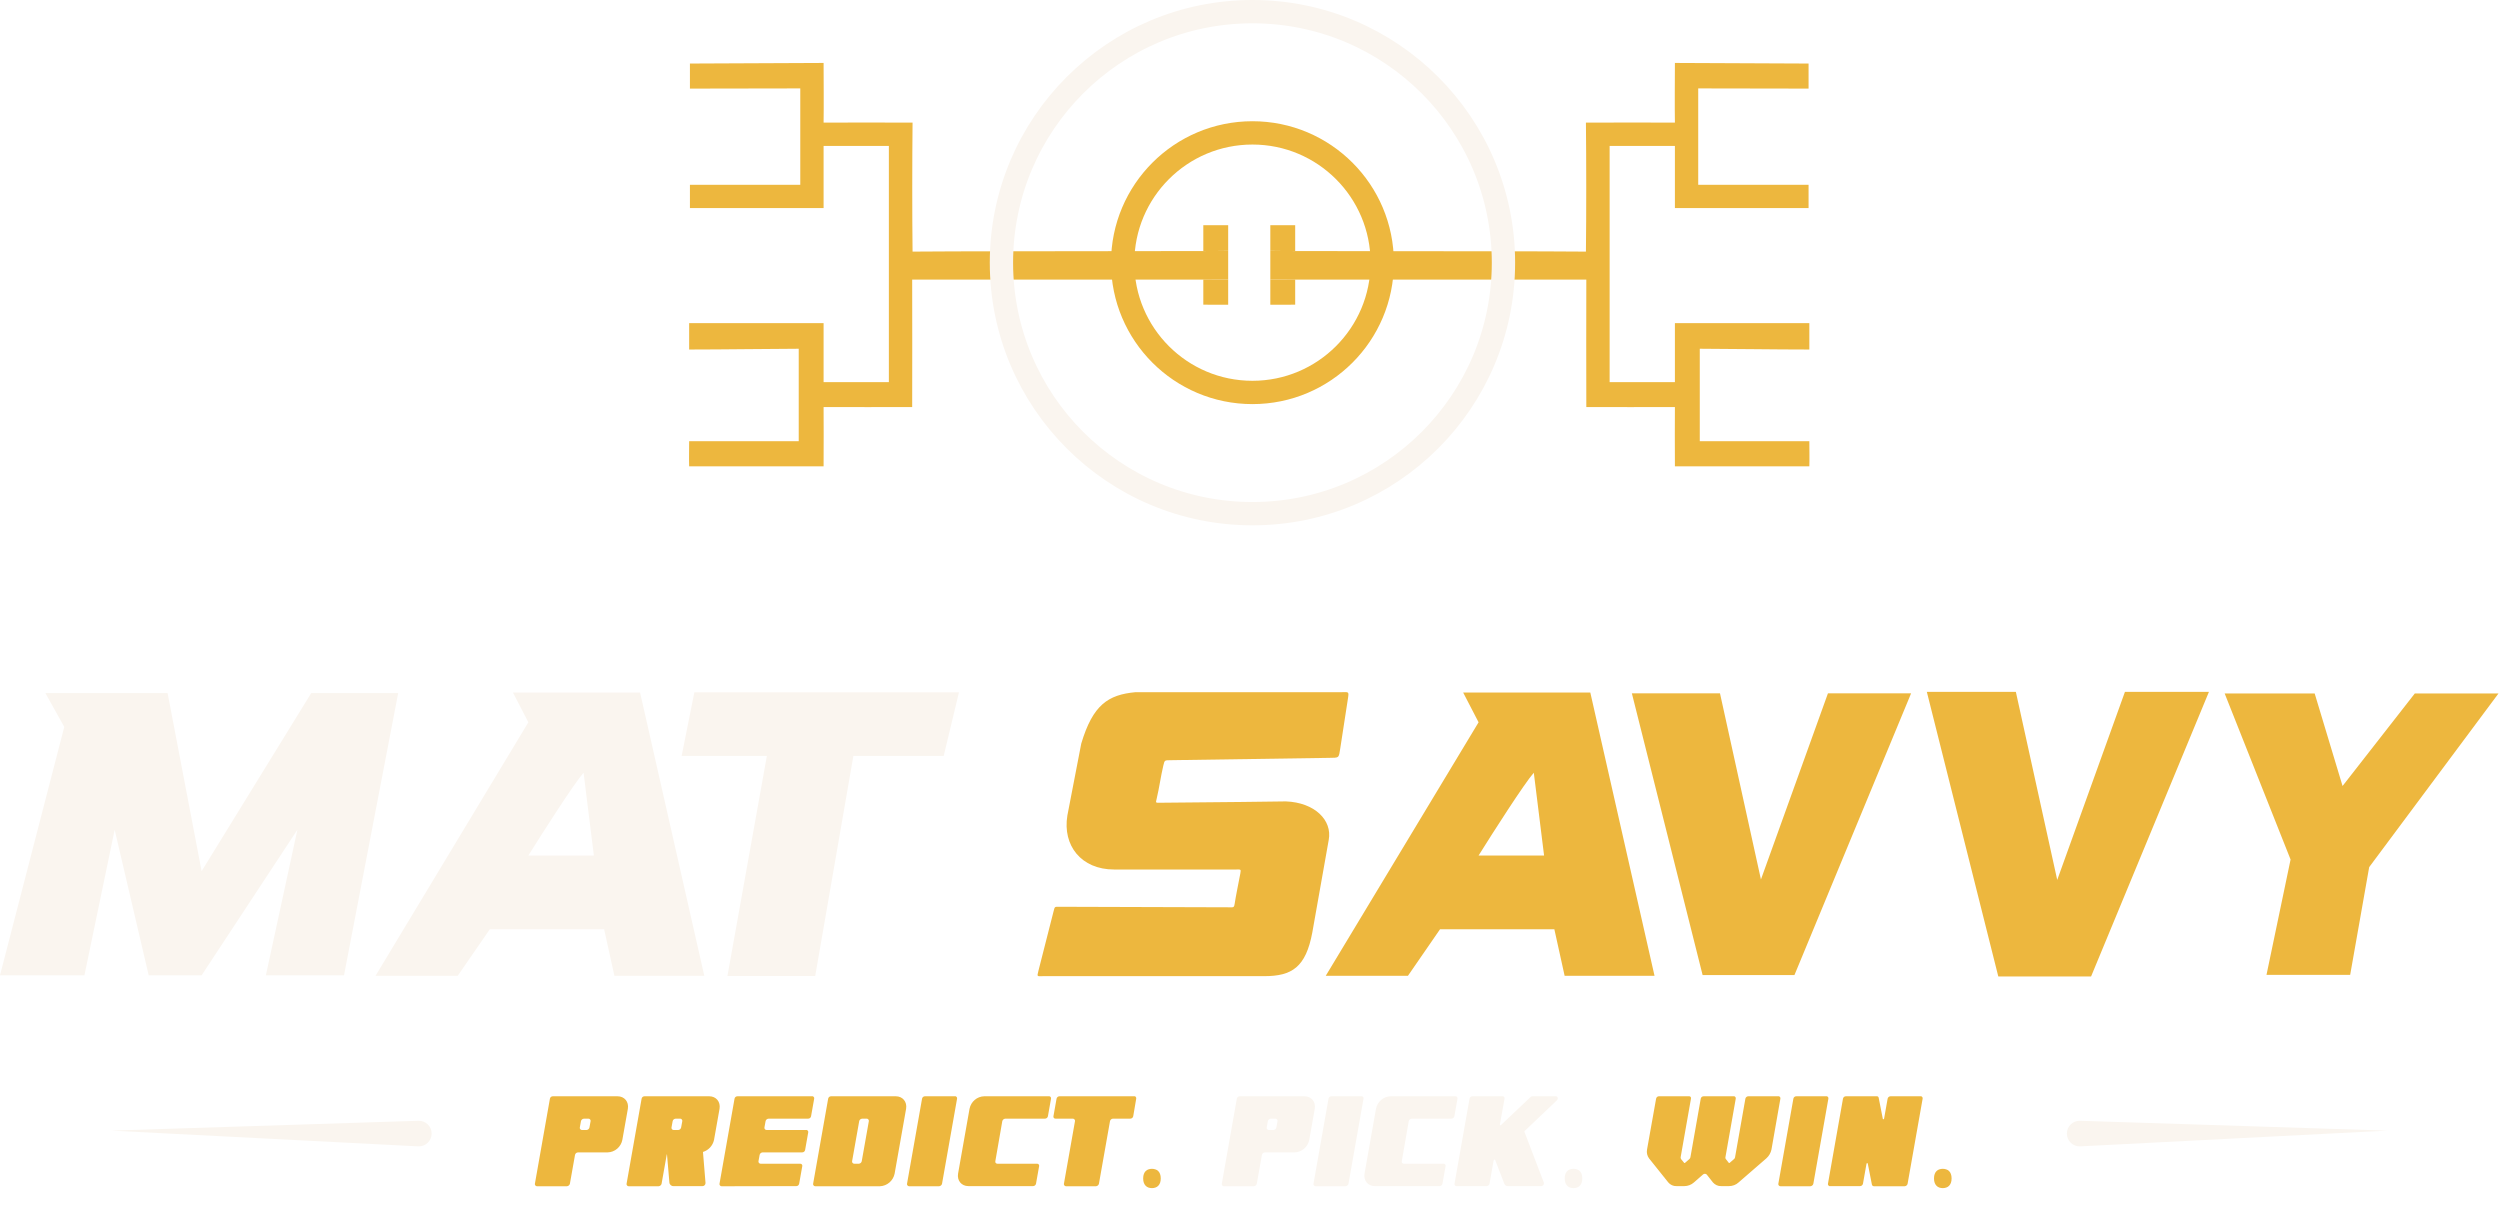
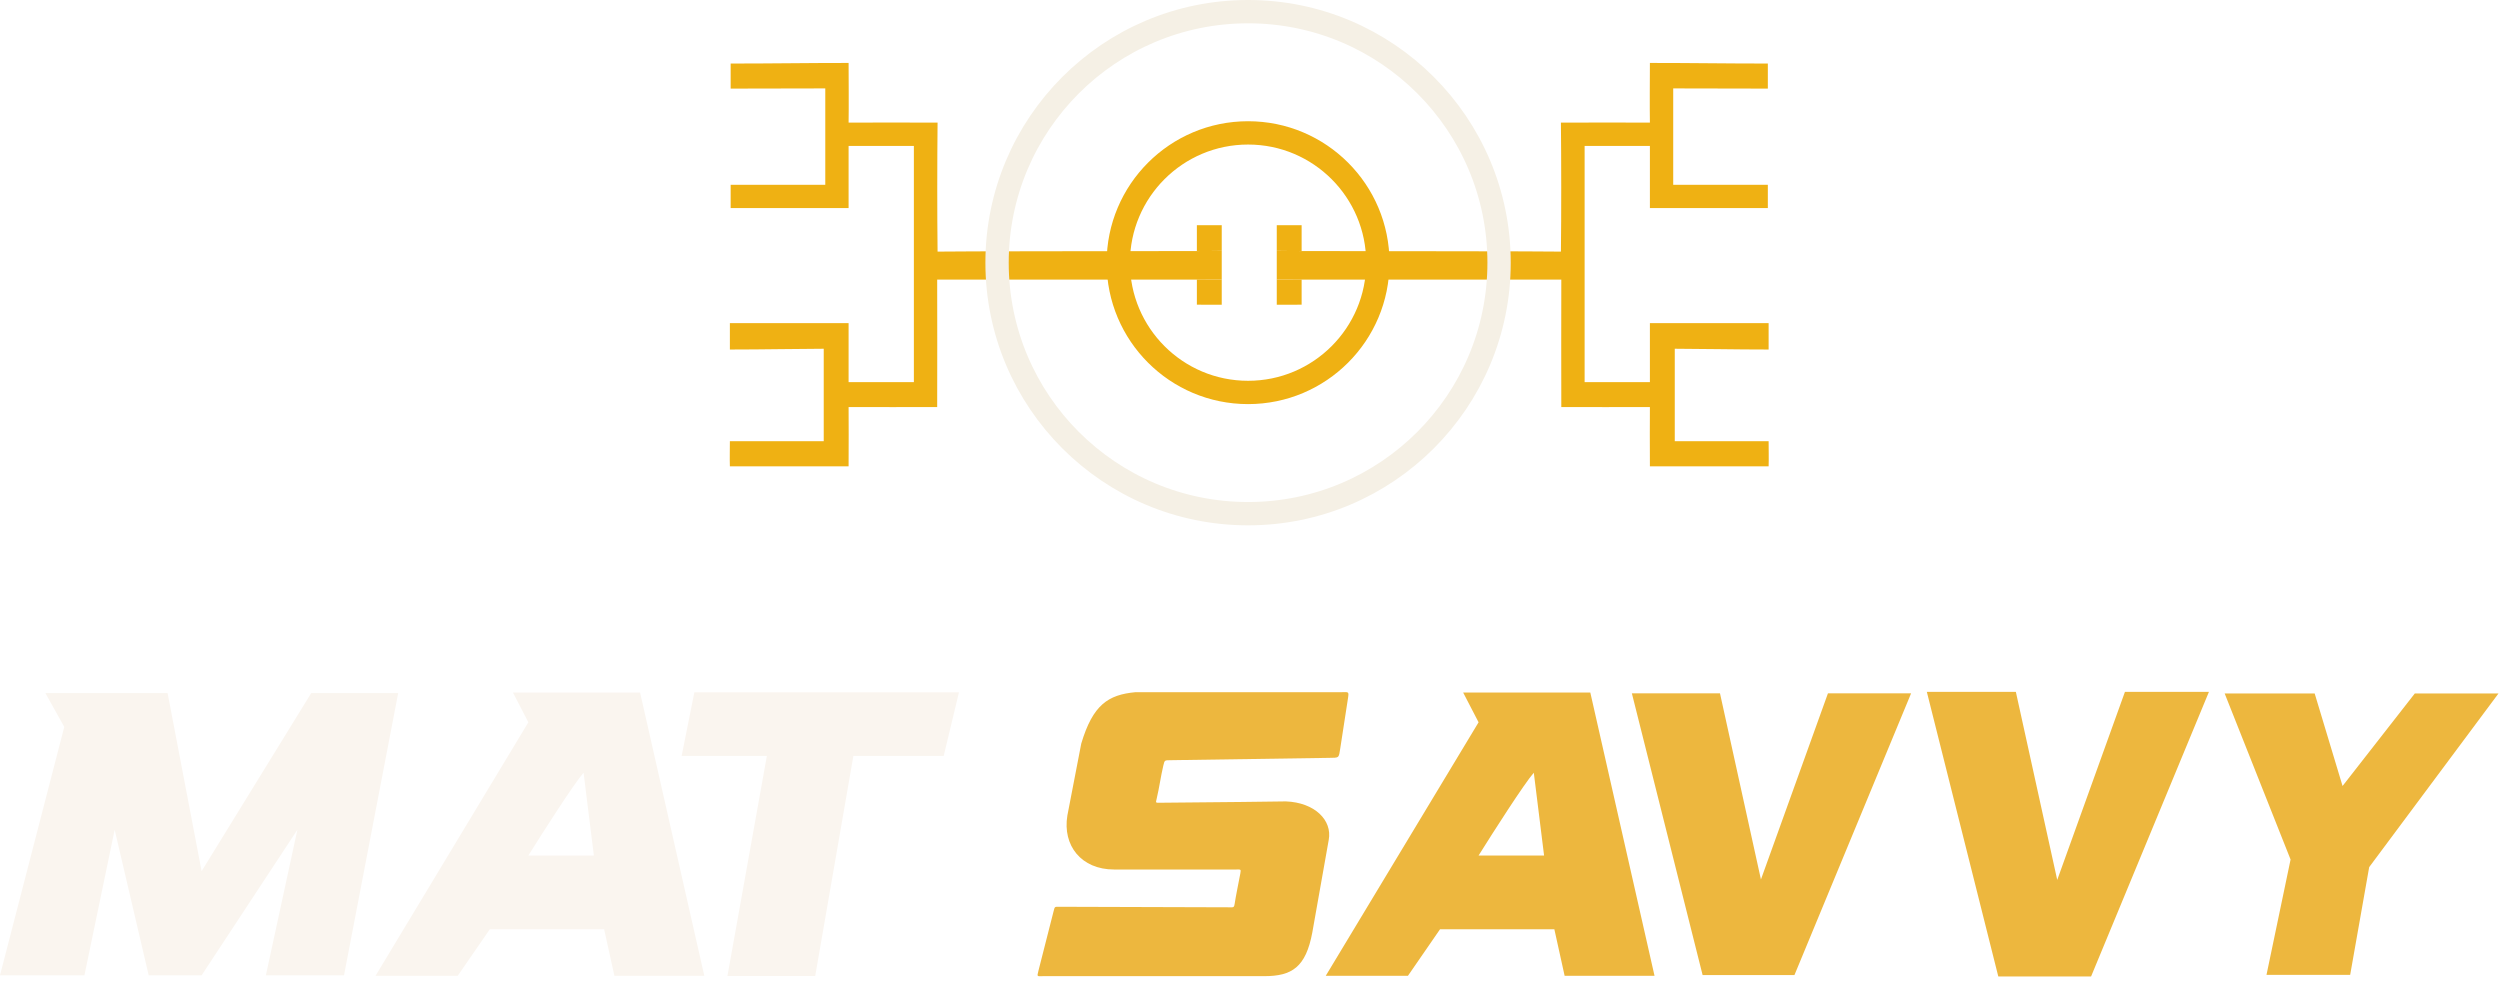
- <svg xmlns="http://www.w3.org/2000/svg" width="477" height="231" viewBox="0 0 477 231" fill="none">
-   <path d="M152.397 84.186L152.397 66.541C146.817 66.554 138.014 66.689 131.49 66.689V61.648H157.141C157.148 64.648 157.141 69.951 157.141 72.917H169.596V27.841H157.141L157.141 39.703H131.638C131.627 38.704 131.638 35.996 131.638 35.255C138.607 35.255 145.697 35.239 152.693 35.255V16.869C149.267 16.877 134.9 16.905 131.638 16.905V12.124C140.09 12.124 148.646 12.01 157.141 12.01C157.15 14.442 157.192 20.866 157.141 23.393C160.346 23.36 169.374 23.393 174.118 23.393C174.045 30.362 174.033 41.161 174.118 48.007C178.035 47.927 214.209 47.946 229.591 47.9C233.042 47.89 233.431 47.877 234.336 47.858V53.344C230.415 53.331 176.565 53.344 174.045 53.344C174.083 62.323 174.045 68.765 174.045 77.662C168.411 77.662 162.777 77.7 157.141 77.662C157.184 80.508 157.141 85.016 157.141 88.977H131.49C131.441 87.689 131.49 85.52 131.49 84.186C137.273 84.186 147.079 84.16 152.397 84.186Z" fill="#EDB73E" />
-   <path d="M234.336 47.858V42.965H229.591V47.9C233.042 47.89 233.431 47.877 234.336 47.858Z" fill="#EDB73E" />
-   <path d="M229.591 53.34V58.136L234.336 58.141V53.344L229.591 53.34Z" fill="#EDB73E" />
-   <path d="M324.317 84.186L324.317 66.541C329.897 66.554 338.699 66.689 345.223 66.689V61.648H319.572C319.565 64.648 319.572 69.951 319.572 72.917H307.117V27.841H319.572L319.572 39.703H345.075C345.087 38.704 345.075 35.996 345.075 35.255C338.106 35.255 331.017 35.239 324.02 35.255V16.869C327.446 16.877 341.813 16.905 345.075 16.905V12.124C336.623 12.124 328.067 12.01 319.572 12.01C319.563 14.442 319.521 20.866 319.572 23.393C316.367 23.36 307.34 23.393 302.595 23.393C302.669 30.362 302.68 41.161 302.595 48.007C298.678 47.927 262.505 47.946 247.122 47.9C243.671 47.89 243.283 47.877 242.377 47.858V53.344C246.298 53.331 300.148 53.344 302.669 53.344C302.63 62.323 302.669 68.765 302.669 77.662C308.302 77.662 313.937 77.7 319.572 77.662C319.529 80.508 319.572 85.016 319.572 88.977H345.223C345.272 87.689 345.223 85.52 345.223 84.186C339.441 84.186 329.634 84.16 324.317 84.186Z" fill="#EDB73E" />
-   <path d="M242.377 47.858V42.965H247.122V47.9C243.671 47.89 243.283 47.877 242.377 47.858Z" fill="#EDB73E" />
-   <path d="M247.122 53.34V58.136L242.377 58.141V53.344L247.122 53.34Z" fill="#EDB73E" />
-   <circle cx="238.967" cy="50.117" r="24.762" stroke="#EDB73E" stroke-width="4.448" />
-   <circle cx="238.967" cy="50.117" r="47.893" stroke="#FAF5EF" stroke-width="4.448" />
+ <svg xmlns="http://www.w3.org/2000/svg" width="477" height="187" viewBox="0 0 477 187" fill="none">
+   <path d="M157.167 84.186L157.167 66.541C151.587 66.554 145.785 66.689 139.261 66.689V61.648H161.912C161.919 64.648 161.912 69.951 161.912 72.917H174.367V27.841H161.912L161.912 39.703H139.409C139.397 38.704 139.409 35.996 139.409 35.255C146.378 35.255 150.467 35.239 157.464 35.255V16.869C154.038 16.877 142.671 16.905 139.409 16.905V12.124C147.86 12.124 153.417 12.01 161.912 12.01C161.921 14.442 161.963 20.866 161.912 23.393C165.117 23.36 174.144 23.393 178.889 23.393C178.815 30.362 178.804 41.161 178.889 48.007C182.806 47.927 212.979 47.946 228.362 47.9C231.813 47.89 232.201 47.877 233.107 47.858V53.344C229.186 53.331 181.336 53.344 178.815 53.344C178.854 62.323 178.815 68.765 178.815 77.662C173.182 77.662 167.547 77.7 161.912 77.662C161.955 80.508 161.912 85.016 161.912 88.977H139.261C139.212 87.689 139.261 85.52 139.261 84.186C145.043 84.186 151.85 84.16 157.167 84.186Z" fill="#EFB113" />
+   <path d="M233.107 47.858V42.965H228.362V47.9C231.813 47.89 232.201 47.877 233.107 47.858Z" fill="#EFB113" />
+   <path d="M228.362 53.34V58.136L233.107 58.141V53.344L228.362 53.34Z" fill="#EFB113" />
+   <path d="M319.546 84.186L319.546 66.541C325.126 66.554 330.929 66.689 337.453 66.689V61.648H314.801C314.795 64.648 314.801 69.951 314.801 72.917H302.346V27.841H314.801L314.801 39.703H337.304C337.316 38.704 337.304 35.996 337.304 35.255C330.335 35.255 326.246 35.239 319.249 35.255V16.869C322.675 16.877 334.042 16.905 337.304 16.905V12.124C328.853 12.124 323.296 12.01 314.801 12.01C314.792 14.442 314.75 20.866 314.801 23.393C311.597 23.36 302.569 23.393 297.824 23.393C297.898 30.362 297.909 41.161 297.824 48.007C293.908 47.927 263.734 47.946 248.351 47.9C244.9 47.89 244.512 47.877 243.607 47.858V53.344C247.527 53.331 295.377 53.344 297.898 53.344C297.859 62.323 297.898 68.765 297.898 77.662C303.531 77.662 309.166 77.7 314.801 77.662C314.758 80.508 314.801 85.016 314.801 88.977H337.453C337.502 87.689 337.453 85.52 337.453 84.186C331.67 84.186 324.863 84.16 319.546 84.186Z" fill="#EFB113" />
+   <path d="M243.607 47.858V42.965H248.351V47.9C244.9 47.89 244.512 47.877 243.607 47.858Z" fill="#EFB113" />
+   <path d="M248.351 53.34V58.136L243.607 58.141V53.344L248.351 53.34Z" fill="#EFB113" />
+   <circle cx="238.131" cy="50.117" r="24.762" stroke="#EFB113" stroke-width="4.448" />
+   <circle cx="238.131" cy="50.117" r="47.893" stroke="#F5F0E5" stroke-width="4.448" />
  <path d="M8.655 132.232H31.977L38.468 166.221L59.386 132.232H75.975L65.637 186.088H50.73L56.741 158.322L38.468 186.088H28.37L21.879 158.322L16.109 186.088H0L12.262 138.695L8.655 132.232Z" fill="#FAF5EF" />
-   <path fill-rule="evenodd" clip-rule="evenodd" d="M71.65 186.182L100.81 137.814L97.87 132.138H122.128L134.38 186.182H117.228L115.267 177.298H93.459L87.333 186.182H71.65ZM100.81 163.232C103.587 158.79 109.582 149.412 111.347 147.438L113.307 163.232H100.81Z" fill="#FAF5EF" />
+   <path fill-rule="evenodd" clip-rule="evenodd" d="M71.65 186.182L100.81 137.814L97.87 132.138H122.129L134.381 186.182H117.228L115.267 177.298H93.459L87.333 186.182H71.65ZM100.81 163.232C103.587 158.79 109.583 149.412 111.347 147.438L113.307 163.232H100.81Z" fill="#FAF5EF" />
  <path d="M132.483 132.096L130.056 144.232H146.318L138.794 186.224H155.542L162.824 144.232H180.057L182.97 132.096H132.483Z" fill="#FAF5EF" />
-   <path d="M255.734 142.711C256.205 139.659 256.869 135.352 257.188 133.277C257.407 131.856 257.31 132.068 255.924 132.068H216.662C211.417 132.552 208.515 134.487 206.303 141.874L203.654 155.604C202.71 161.336 206.303 165.901 212.567 165.901H235.847C236.709 165.901 236.822 165.791 236.656 166.657C236.331 168.35 235.743 171.253 235.57 172.462C235.487 173.038 235.364 173.115 235.043 173.115C231.451 173.115 207.353 173.032 202.226 173.014C201.195 173.01 201.266 172.924 201.014 173.913C199.882 178.36 199.247 180.853 198.114 185.3C197.82 186.452 197.9 186.249 199.081 186.249C215.543 186.249 241.234 186.249 241.234 186.249C246.49 186.249 249.151 184.556 250.389 177.914L253.52 160.262C254.23 156.498 250.844 153.112 245.33 152.907C245.33 152.907 230.768 153.112 221.334 153.163C220.466 153.168 220.495 153.231 220.695 152.386C221.188 150.308 221.465 148.175 221.957 146.097C222.21 145.033 222.196 145.062 223.269 145.046C223.269 145.046 243.015 144.755 253.52 144.6C255.552 144.57 255.425 144.715 255.734 142.711Z" fill="#EDB73E" />
-   <path fill-rule="evenodd" clip-rule="evenodd" d="M252.953 186.182L282.113 137.814L279.173 132.138H303.431L315.683 186.182H298.531L296.57 177.298H274.762L268.636 186.182H252.953ZM282.113 163.232C284.89 158.79 290.885 149.412 292.65 147.438L294.61 163.232H282.113Z" fill="#EDB73E" />
+   <path d="M255.734 142.711C256.205 139.659 256.869 135.352 257.188 133.277C257.407 131.856 257.31 132.068 255.923 132.068H216.662C211.417 132.552 208.515 134.487 206.303 141.874L203.654 155.604C202.709 161.336 206.303 165.901 212.567 165.901H235.847C236.709 165.901 236.822 165.791 236.656 166.657C236.331 168.35 235.743 171.253 235.57 172.462C235.487 173.038 235.364 173.115 235.043 173.115C231.451 173.115 207.353 173.032 202.226 173.014C201.195 173.01 201.266 172.924 201.014 173.913C199.882 178.36 199.247 180.853 198.114 185.3C197.82 186.452 197.9 186.249 199.081 186.249C215.543 186.249 241.234 186.249 241.234 186.249C246.49 186.249 249.151 184.556 250.389 177.914L253.52 160.262C254.23 156.498 250.844 153.112 245.33 152.907C245.33 152.907 230.768 153.112 221.334 153.163C220.466 153.168 220.495 153.231 220.695 152.386C221.188 150.308 221.465 148.175 221.957 146.097C222.21 145.033 222.196 145.062 223.269 145.046C223.269 145.046 243.015 144.755 253.52 144.6C255.552 144.57 255.425 144.715 255.734 142.711Z" fill="#EDB73E" />
+   <path fill-rule="evenodd" clip-rule="evenodd" d="M252.953 186.182L282.113 137.814L279.172 132.138H303.431L315.683 186.182H298.531L296.57 177.298H274.762L268.636 186.182H252.953ZM282.113 163.232C284.89 158.79 290.885 149.412 292.65 147.438L294.61 163.232H282.113Z" fill="#EDB73E" />
  <path d="M311.359 132.282H328.172L335.987 167.804L348.775 132.282H364.641L342.381 186.038H324.857L311.359 132.282Z" fill="#EDB73E" />
  <path d="M367.641 132.009H384.625L392.519 167.891L405.437 132.009H421.464L398.978 186.311H381.276L367.641 132.009Z" fill="#EDB73E" />
  <path d="M446.96 149.968L441.638 132.31H424.464L437.042 163.998L432.446 186.01H448.411L452.04 165.449L476.713 132.31H460.748L446.96 149.968Z" fill="#EDB73E" />
-   <path d="M21.232 215.723L79.835 213.845C81.215 213.801 82.357 214.907 82.357 216.286C82.357 217.685 81.185 218.798 79.789 218.726L21.232 215.723Z" fill="#FAF5EF" />
-   <path d="M117.823 209.168C119.148 209.168 120.013 210.222 119.797 211.547L118.742 217.496C118.472 218.848 117.309 219.848 115.93 219.875H110.279C109.981 219.902 109.765 220.092 109.711 220.362L108.737 225.851C108.683 226.122 108.44 226.311 108.17 226.338H102.464C102.329 226.338 102.221 226.284 102.14 226.176C102.059 226.094 102.031 225.959 102.059 225.851L104.925 209.627C104.979 209.357 105.195 209.168 105.493 209.168H117.823ZM112.685 213.927C112.712 213.818 112.685 213.683 112.604 213.602C112.523 213.494 112.415 213.44 112.307 213.44H111.414C111.117 213.467 110.901 213.656 110.846 213.927L110.63 215.116C110.603 215.224 110.63 215.36 110.711 215.441C110.792 215.549 110.901 215.603 111.036 215.603H111.928C112.198 215.576 112.415 215.387 112.469 215.116L112.685 213.927ZM135.316 209.168C136.641 209.168 137.507 210.222 137.29 211.547L136.236 217.496C135.992 218.604 135.181 219.47 134.127 219.794L134.613 225.716C134.613 226.04 134.37 226.311 134.045 226.311H128.502C128.097 226.338 127.745 226.013 127.718 225.608L127.258 220.2C127.231 220.254 127.204 220.308 127.204 220.362L126.231 225.851C126.177 226.122 125.933 226.311 125.663 226.338H119.958C119.822 226.338 119.714 226.284 119.633 226.176C119.552 226.094 119.525 225.959 119.552 225.851L122.418 209.627C122.472 209.357 122.689 209.168 122.986 209.168H135.316ZM130.179 213.927C130.206 213.818 130.179 213.683 130.098 213.602C130.016 213.494 129.908 213.44 129.8 213.44H128.908C128.61 213.467 128.394 213.656 128.34 213.927L128.124 215.116C128.097 215.224 128.124 215.36 128.205 215.441C128.286 215.549 128.394 215.603 128.529 215.603H129.422C129.692 215.576 129.908 215.387 129.962 215.116L130.179 213.927ZM154.94 209.168C155.075 209.14 155.184 209.195 155.265 209.303C155.346 209.384 155.373 209.519 155.346 209.627L154.751 212.98C154.697 213.251 154.481 213.44 154.183 213.44H146.639C146.342 213.467 146.125 213.656 146.071 213.927L145.855 215.116C145.828 215.224 145.855 215.36 145.936 215.441C146.017 215.549 146.125 215.603 146.26 215.603H153.805C153.94 215.576 154.048 215.63 154.129 215.738C154.21 215.819 154.237 215.955 154.21 216.063L153.615 219.416C153.561 219.686 153.345 219.875 153.047 219.875H145.503C145.206 219.902 144.99 220.092 144.936 220.362L144.719 221.552C144.692 221.66 144.719 221.795 144.8 221.876C144.881 221.984 144.99 222.038 145.125 222.038H152.669C152.804 222.038 152.912 222.066 152.993 222.174C153.075 222.255 153.102 222.39 153.075 222.498L152.48 225.851C152.426 226.122 152.209 226.311 151.939 226.311L137.689 226.338C137.554 226.338 137.445 226.284 137.364 226.176C137.283 226.094 137.256 225.959 137.283 225.851L140.149 209.627C140.204 209.357 140.42 209.168 140.717 209.168H154.94ZM170.911 209.168C172.236 209.168 173.101 210.222 172.885 211.547L170.694 223.931C170.424 225.283 169.261 226.284 167.882 226.338H155.552C155.417 226.338 155.309 226.284 155.228 226.176C155.146 226.094 155.119 225.959 155.146 225.851L158.013 209.627C158.067 209.357 158.283 209.168 158.581 209.168H170.911ZM165.773 213.927C165.8 213.818 165.773 213.683 165.692 213.602C165.611 213.494 165.503 213.44 165.395 213.44H164.502C164.205 213.467 163.988 213.656 163.934 213.927L162.582 221.552C162.555 221.66 162.582 221.795 162.664 221.876C162.745 221.984 162.853 222.038 162.988 222.038H163.88C164.151 222.011 164.367 221.822 164.421 221.552L165.773 213.927ZM182.202 209.168C182.337 209.14 182.445 209.195 182.526 209.303C182.608 209.384 182.635 209.519 182.608 209.627L179.741 225.851C179.687 226.122 179.444 226.311 179.173 226.338H173.468C173.333 226.338 173.225 226.284 173.144 226.176C173.062 226.094 173.035 225.959 173.062 225.851L175.929 209.627C175.983 209.357 176.199 209.168 176.497 209.168H182.202ZM200.132 209.168C200.24 209.14 200.375 209.195 200.456 209.303C200.51 209.384 200.564 209.519 200.537 209.627L199.942 212.98C199.888 213.251 199.645 213.44 199.374 213.44H191.803C191.533 213.467 191.289 213.656 191.235 213.927L189.91 221.552C189.883 221.66 189.91 221.795 189.965 221.876C190.046 221.984 190.181 222.038 190.289 222.038H197.86C197.995 222.038 198.104 222.066 198.185 222.174C198.266 222.255 198.293 222.39 198.266 222.498L197.671 225.851C197.617 226.122 197.373 226.311 197.103 226.311H184.773C183.448 226.311 182.583 225.256 182.799 223.931L184.989 211.547C185.26 210.195 186.422 209.195 187.801 209.168H200.132ZM216.41 209.168C216.518 209.14 216.653 209.195 216.707 209.303C216.788 209.384 216.815 209.519 216.788 209.627L216.22 212.98C216.166 213.251 215.923 213.44 215.652 213.44H212.326C212.056 213.467 211.84 213.656 211.786 213.927L209.677 225.851C209.623 226.122 209.379 226.311 209.109 226.338H203.403C203.268 226.338 203.16 226.284 203.079 226.176C202.998 226.094 202.971 225.959 202.998 225.851L205.107 213.927C205.134 213.818 205.107 213.683 205.026 213.602C204.945 213.494 204.836 213.44 204.701 213.44H201.402C201.267 213.44 201.159 213.413 201.078 213.305C200.997 213.223 200.97 213.088 200.997 212.98L201.592 209.627C201.646 209.357 201.889 209.168 202.159 209.168H216.41ZM218.117 224.845C218.117 224.511 218.161 224.229 218.249 224C218.337 223.763 218.456 223.573 218.606 223.433C218.756 223.283 218.932 223.177 219.134 223.116C219.336 223.045 219.556 223.01 219.794 223.01C220.023 223.01 220.239 223.045 220.441 223.116C220.652 223.177 220.833 223.283 220.982 223.433C221.132 223.573 221.251 223.763 221.339 224C221.427 224.229 221.471 224.511 221.471 224.845C221.471 225.171 221.427 225.453 221.339 225.69C221.251 225.919 221.132 226.108 220.982 226.258C220.833 226.408 220.652 226.518 220.441 226.588C220.239 226.658 220.023 226.694 219.794 226.694C219.556 226.694 219.336 226.658 219.134 226.588C218.932 226.518 218.756 226.408 218.606 226.258C218.456 226.108 218.337 225.919 218.249 225.69C218.161 225.453 218.117 225.171 218.117 224.845ZM339.292 209.168C339.428 209.14 339.536 209.195 339.617 209.303C339.698 209.384 339.725 209.519 339.698 209.627L337.995 219.335C337.859 219.983 337.508 220.578 337.021 221.011L331.721 225.608C331.235 226.067 330.559 226.311 329.883 226.311H328.422C327.801 226.338 327.233 226.067 326.827 225.608L325.637 224.094C325.529 224.012 325.421 223.958 325.286 223.958C325.151 223.958 325.042 224.012 324.934 224.094L323.204 225.608C322.69 226.067 322.041 226.311 321.365 226.311H319.878C319.283 226.338 318.688 226.067 318.31 225.608L314.632 221.011C314.281 220.524 314.145 219.929 314.254 219.335L315.984 209.627C316.038 209.357 316.254 209.168 316.525 209.168H322.257C322.365 209.14 322.501 209.195 322.582 209.303C322.636 209.384 322.663 209.519 322.636 209.627L320.662 220.822C320.662 220.93 320.689 221.065 320.743 221.146L321.338 221.876C321.338 221.903 321.392 221.903 321.419 221.903C321.446 221.903 321.473 221.903 321.5 221.876L322.338 221.146C322.42 221.065 322.501 220.957 322.528 220.822L324.502 209.627C324.556 209.357 324.772 209.168 325.069 209.168H330.775C330.91 209.14 331.018 209.195 331.099 209.303C331.18 209.384 331.208 209.519 331.18 209.627L329.207 220.822C329.18 220.93 329.207 221.065 329.288 221.146L329.856 221.876C329.883 221.903 329.91 221.903 329.937 221.903C329.964 221.903 329.991 221.903 330.018 221.876L330.856 221.146C330.964 221.065 331.018 220.957 331.045 220.822L333.019 209.627C333.073 209.357 333.317 209.168 333.587 209.168H339.292ZM348.449 209.168C348.584 209.14 348.692 209.195 348.773 209.303C348.854 209.384 348.881 209.519 348.854 209.627L345.988 225.851C345.934 226.122 345.691 226.311 345.42 226.338H339.715C339.58 226.338 339.471 226.284 339.39 226.176C339.309 226.094 339.282 225.959 339.309 225.851L342.175 209.627C342.229 209.357 342.446 209.168 342.743 209.168H348.449ZM366.432 209.168C366.567 209.14 366.676 209.195 366.757 209.303C366.838 209.384 366.865 209.519 366.838 209.627L363.972 225.851C363.918 226.122 363.701 226.311 363.404 226.338H357.563C357.374 226.338 357.185 226.203 357.158 226.013L356.373 222.011C356.346 221.876 356.157 221.903 356.13 222.038L355.454 225.851C355.4 226.122 355.157 226.311 354.886 226.311H349.181C349.046 226.338 348.937 226.284 348.856 226.176C348.775 226.094 348.748 225.959 348.775 225.851L351.641 209.627C351.696 209.357 351.912 209.168 352.209 209.168H358.077C358.266 209.14 358.428 209.276 358.455 209.465L359.24 213.467C359.267 213.602 359.456 213.575 359.483 213.44L360.159 209.627C360.213 209.357 360.456 209.168 360.727 209.168H366.432ZM369.009 224.845C369.009 224.511 369.053 224.229 369.141 224C369.229 223.763 369.348 223.573 369.498 223.433C369.648 223.283 369.824 223.177 370.026 223.116C370.228 223.045 370.448 223.01 370.686 223.01C370.915 223.01 371.131 223.045 371.333 223.116C371.544 223.177 371.725 223.283 371.874 223.433C372.024 223.573 372.143 223.763 372.231 224C372.319 224.229 372.363 224.511 372.363 224.845C372.363 225.171 372.319 225.453 372.231 225.69C372.143 225.919 372.024 226.108 371.874 226.258C371.725 226.408 371.544 226.518 371.333 226.588C371.131 226.658 370.915 226.694 370.686 226.694C370.448 226.694 370.228 226.658 370.026 226.588C369.824 226.518 369.648 226.408 369.498 226.258C369.348 226.108 369.229 225.919 369.141 225.69C369.053 225.453 369.009 225.171 369.009 224.845Z" fill="#EDB73E" />
-   <path d="M248.885 209.168C250.21 209.168 251.075 210.222 250.859 211.547L249.804 217.496C249.534 218.848 248.371 219.848 246.992 219.875H241.341C241.043 219.902 240.827 220.092 240.773 220.362L239.799 225.851C239.745 226.122 239.502 226.311 239.232 226.338H233.526C233.391 226.338 233.283 226.284 233.202 226.176C233.121 226.094 233.094 225.959 233.121 225.851L235.987 209.627C236.041 209.357 236.257 209.168 236.555 209.168H248.885ZM243.747 213.927C243.774 213.818 243.747 213.683 243.666 213.602C243.585 213.494 243.477 213.44 243.369 213.44H242.476C242.179 213.467 241.963 213.656 241.909 213.927L241.692 215.116C241.665 215.224 241.692 215.36 241.773 215.441C241.854 215.549 241.963 215.603 242.098 215.603H242.99C243.261 215.576 243.477 215.387 243.531 215.116L243.747 213.927ZM259.754 209.168C259.889 209.14 259.997 209.195 260.078 209.303C260.159 209.384 260.186 209.519 260.159 209.627L257.293 225.851C257.239 226.122 256.996 226.311 256.725 226.338H251.02C250.885 226.338 250.776 226.284 250.695 226.176C250.614 226.094 250.587 225.959 250.614 225.851L253.48 209.627C253.534 209.357 253.751 209.168 254.048 209.168H259.754ZM277.683 209.168C277.791 209.14 277.927 209.195 278.008 209.303C278.062 209.384 278.116 209.519 278.089 209.627L277.494 212.98C277.44 213.251 277.196 213.44 276.926 213.44H269.355C269.084 213.467 268.841 213.656 268.787 213.927L267.462 221.552C267.435 221.66 267.462 221.795 267.516 221.876C267.597 221.984 267.732 222.038 267.841 222.038H275.412C275.547 222.038 275.655 222.066 275.736 222.174C275.817 222.255 275.844 222.39 275.817 222.498L275.223 225.851C275.168 226.122 274.925 226.311 274.655 226.311H262.324C261 226.311 260.134 225.256 260.351 223.931L262.541 211.547C262.811 210.195 263.974 209.195 265.353 209.168H277.683ZM297.044 209.952L290.906 215.792C290.852 215.819 290.852 215.873 290.852 215.927L294.556 225.608C294.61 225.77 294.583 225.959 294.475 226.094C294.367 226.23 294.205 226.311 294.015 226.311H287.742C287.417 226.338 287.12 226.149 287.012 225.824L285.227 221.2L284.984 221.417L284.2 225.851C284.146 226.122 283.902 226.311 283.632 226.311H277.927C277.791 226.338 277.683 226.284 277.602 226.176C277.521 226.094 277.494 225.959 277.521 225.851L280.387 209.627C280.441 209.357 280.658 209.168 280.955 209.168H286.66C286.796 209.14 286.904 209.195 286.985 209.303C287.066 209.384 287.093 209.519 287.066 209.627L286.174 214.575C286.174 214.711 286.282 214.738 286.39 214.657L292.014 209.33C292.095 209.222 292.231 209.168 292.393 209.168H296.827C297.233 209.168 297.368 209.627 297.044 209.952ZM298.547 224.845C298.547 224.511 298.591 224.229 298.679 224C298.767 223.763 298.886 223.573 299.036 223.433C299.185 223.283 299.361 223.177 299.564 223.116C299.766 223.045 299.986 223.01 300.224 223.01C300.453 223.01 300.669 223.045 300.871 223.116C301.082 223.177 301.263 223.283 301.412 223.433C301.562 223.573 301.681 223.763 301.769 224C301.857 224.229 301.901 224.511 301.901 224.845C301.901 225.171 301.857 225.453 301.769 225.69C301.681 225.919 301.562 226.108 301.412 226.258C301.263 226.408 301.082 226.518 300.871 226.588C300.669 226.658 300.453 226.694 300.224 226.694C299.986 226.694 299.766 226.658 299.564 226.588C299.361 226.518 299.185 226.408 299.036 226.258C298.886 226.108 298.767 225.919 298.679 225.69C298.591 225.453 298.547 225.171 298.547 224.845Z" fill="#FAF5EF" />
-   <path d="M455.482 215.723L396.878 213.845C395.499 213.801 394.357 214.907 394.357 216.286C394.357 217.685 395.528 218.798 396.925 218.726L455.482 215.723Z" fill="#FAF5EF" />
</svg>
